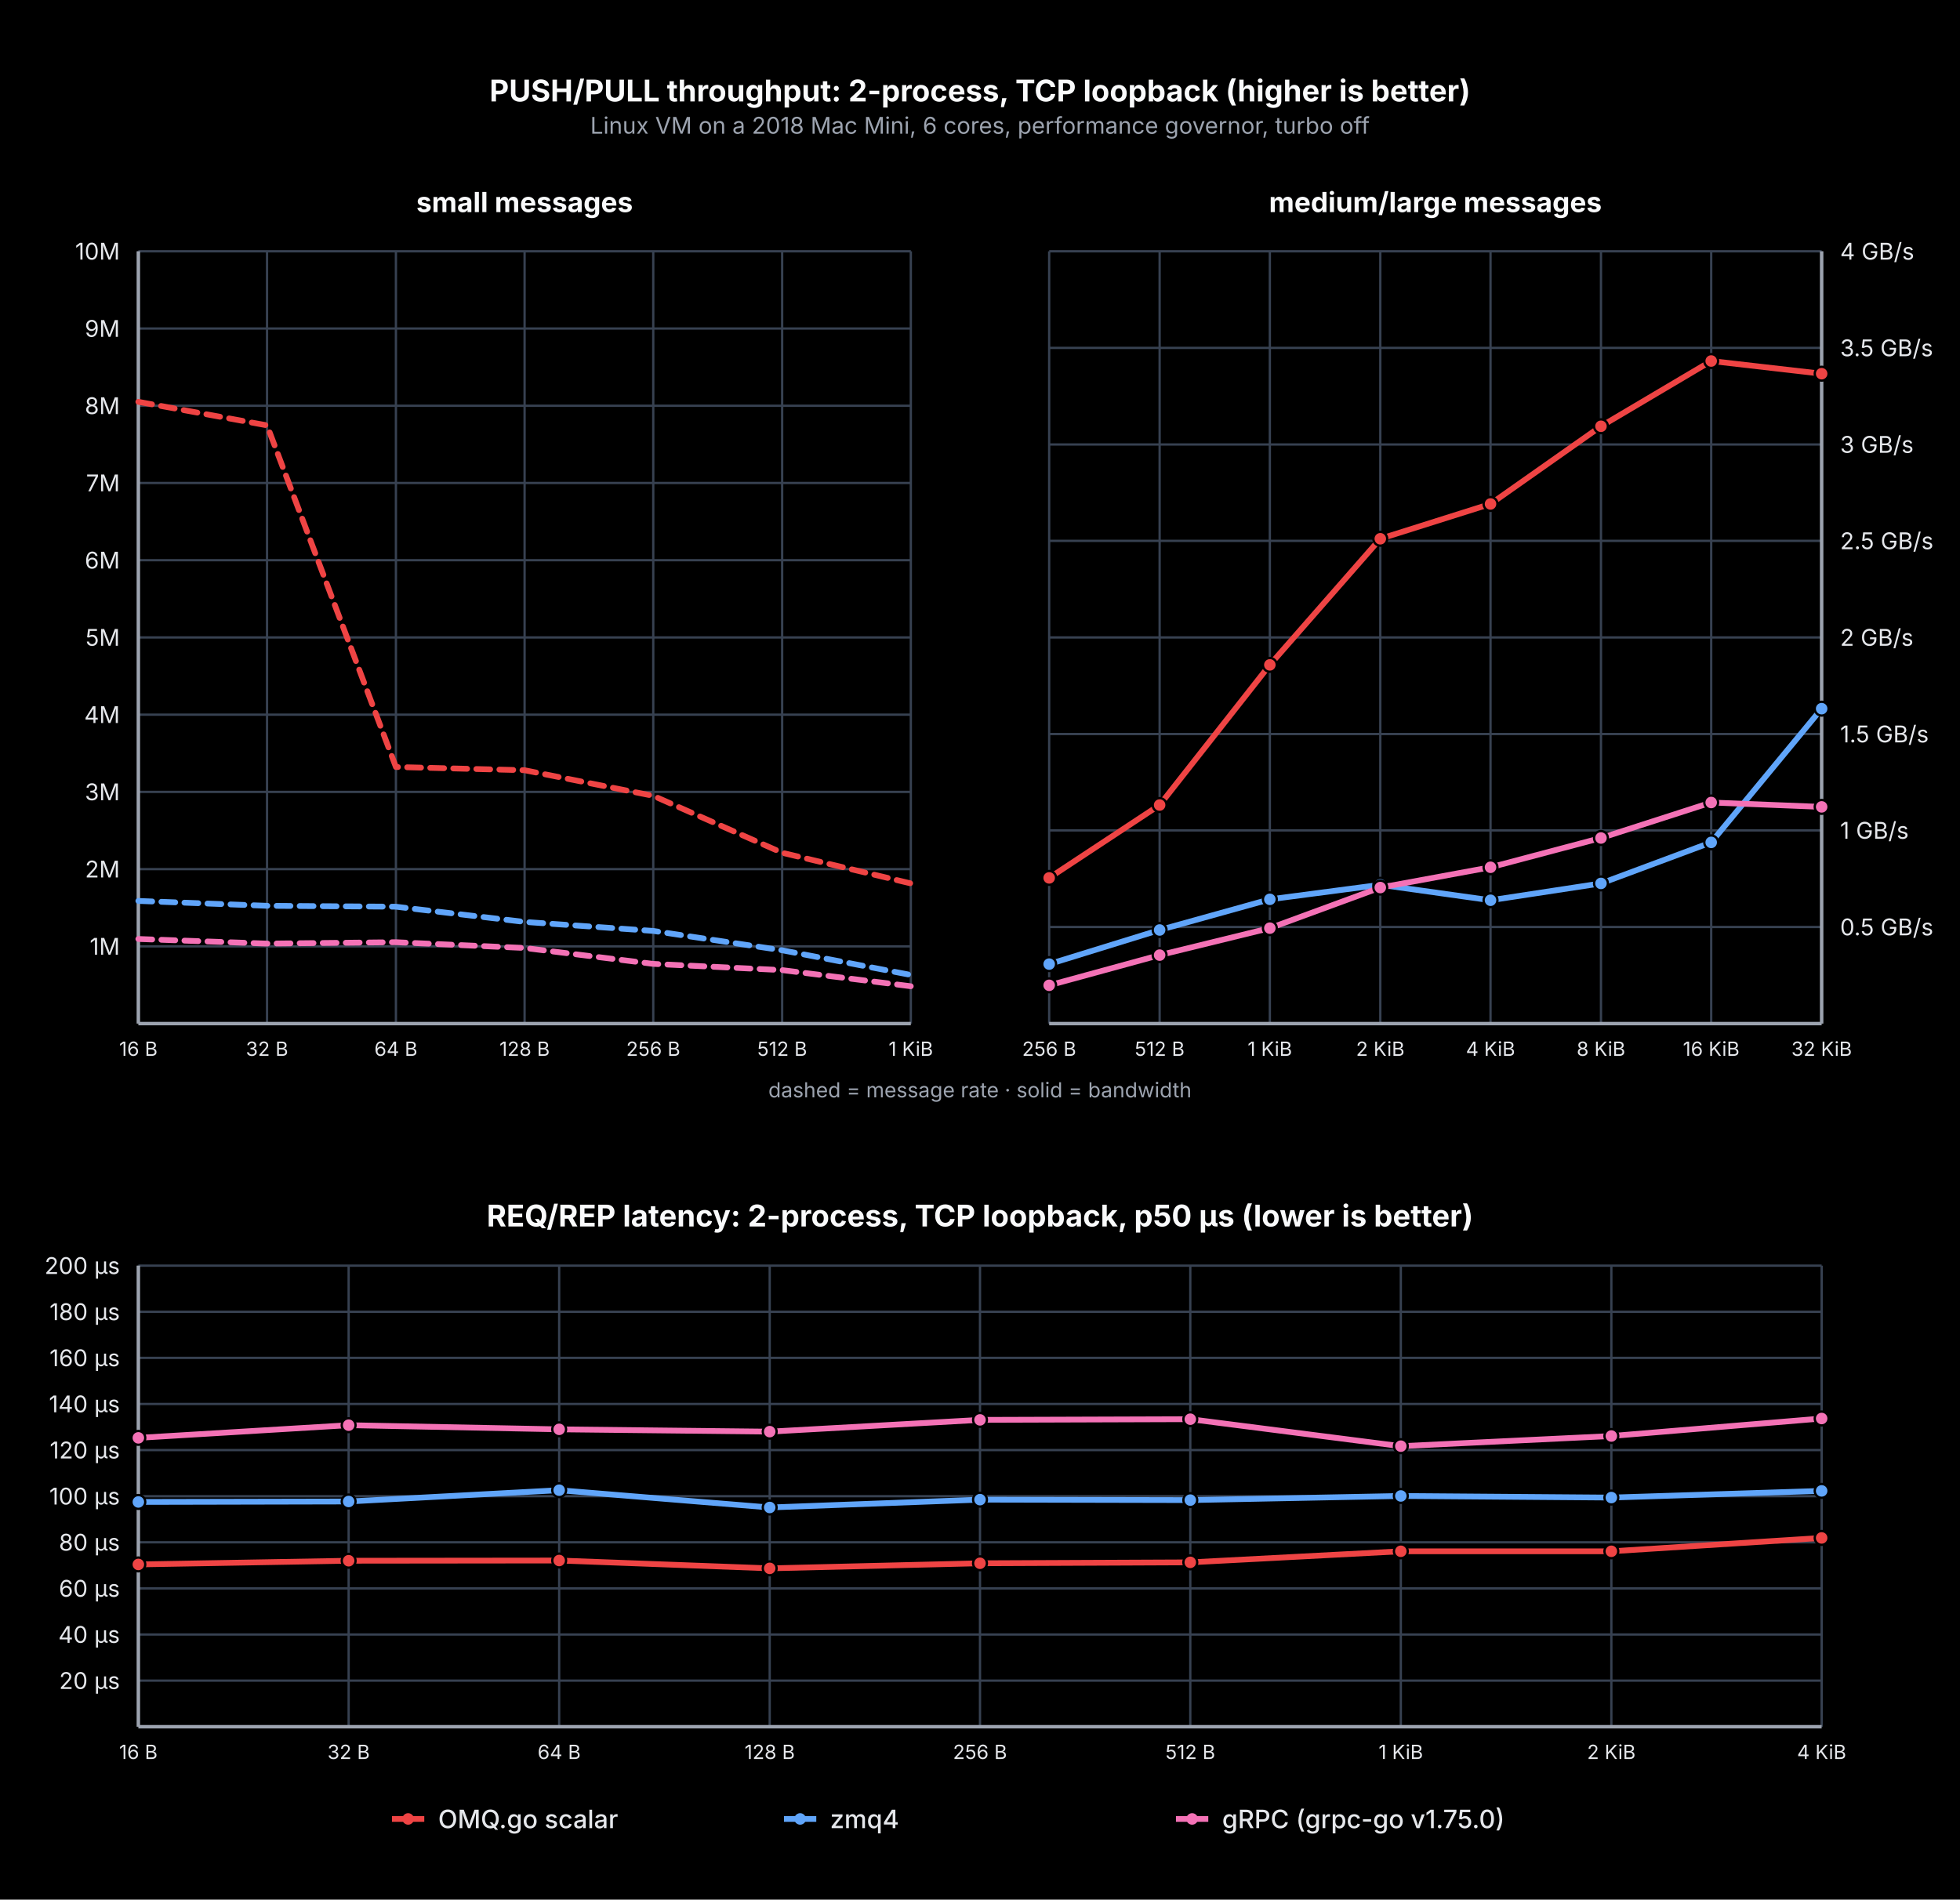
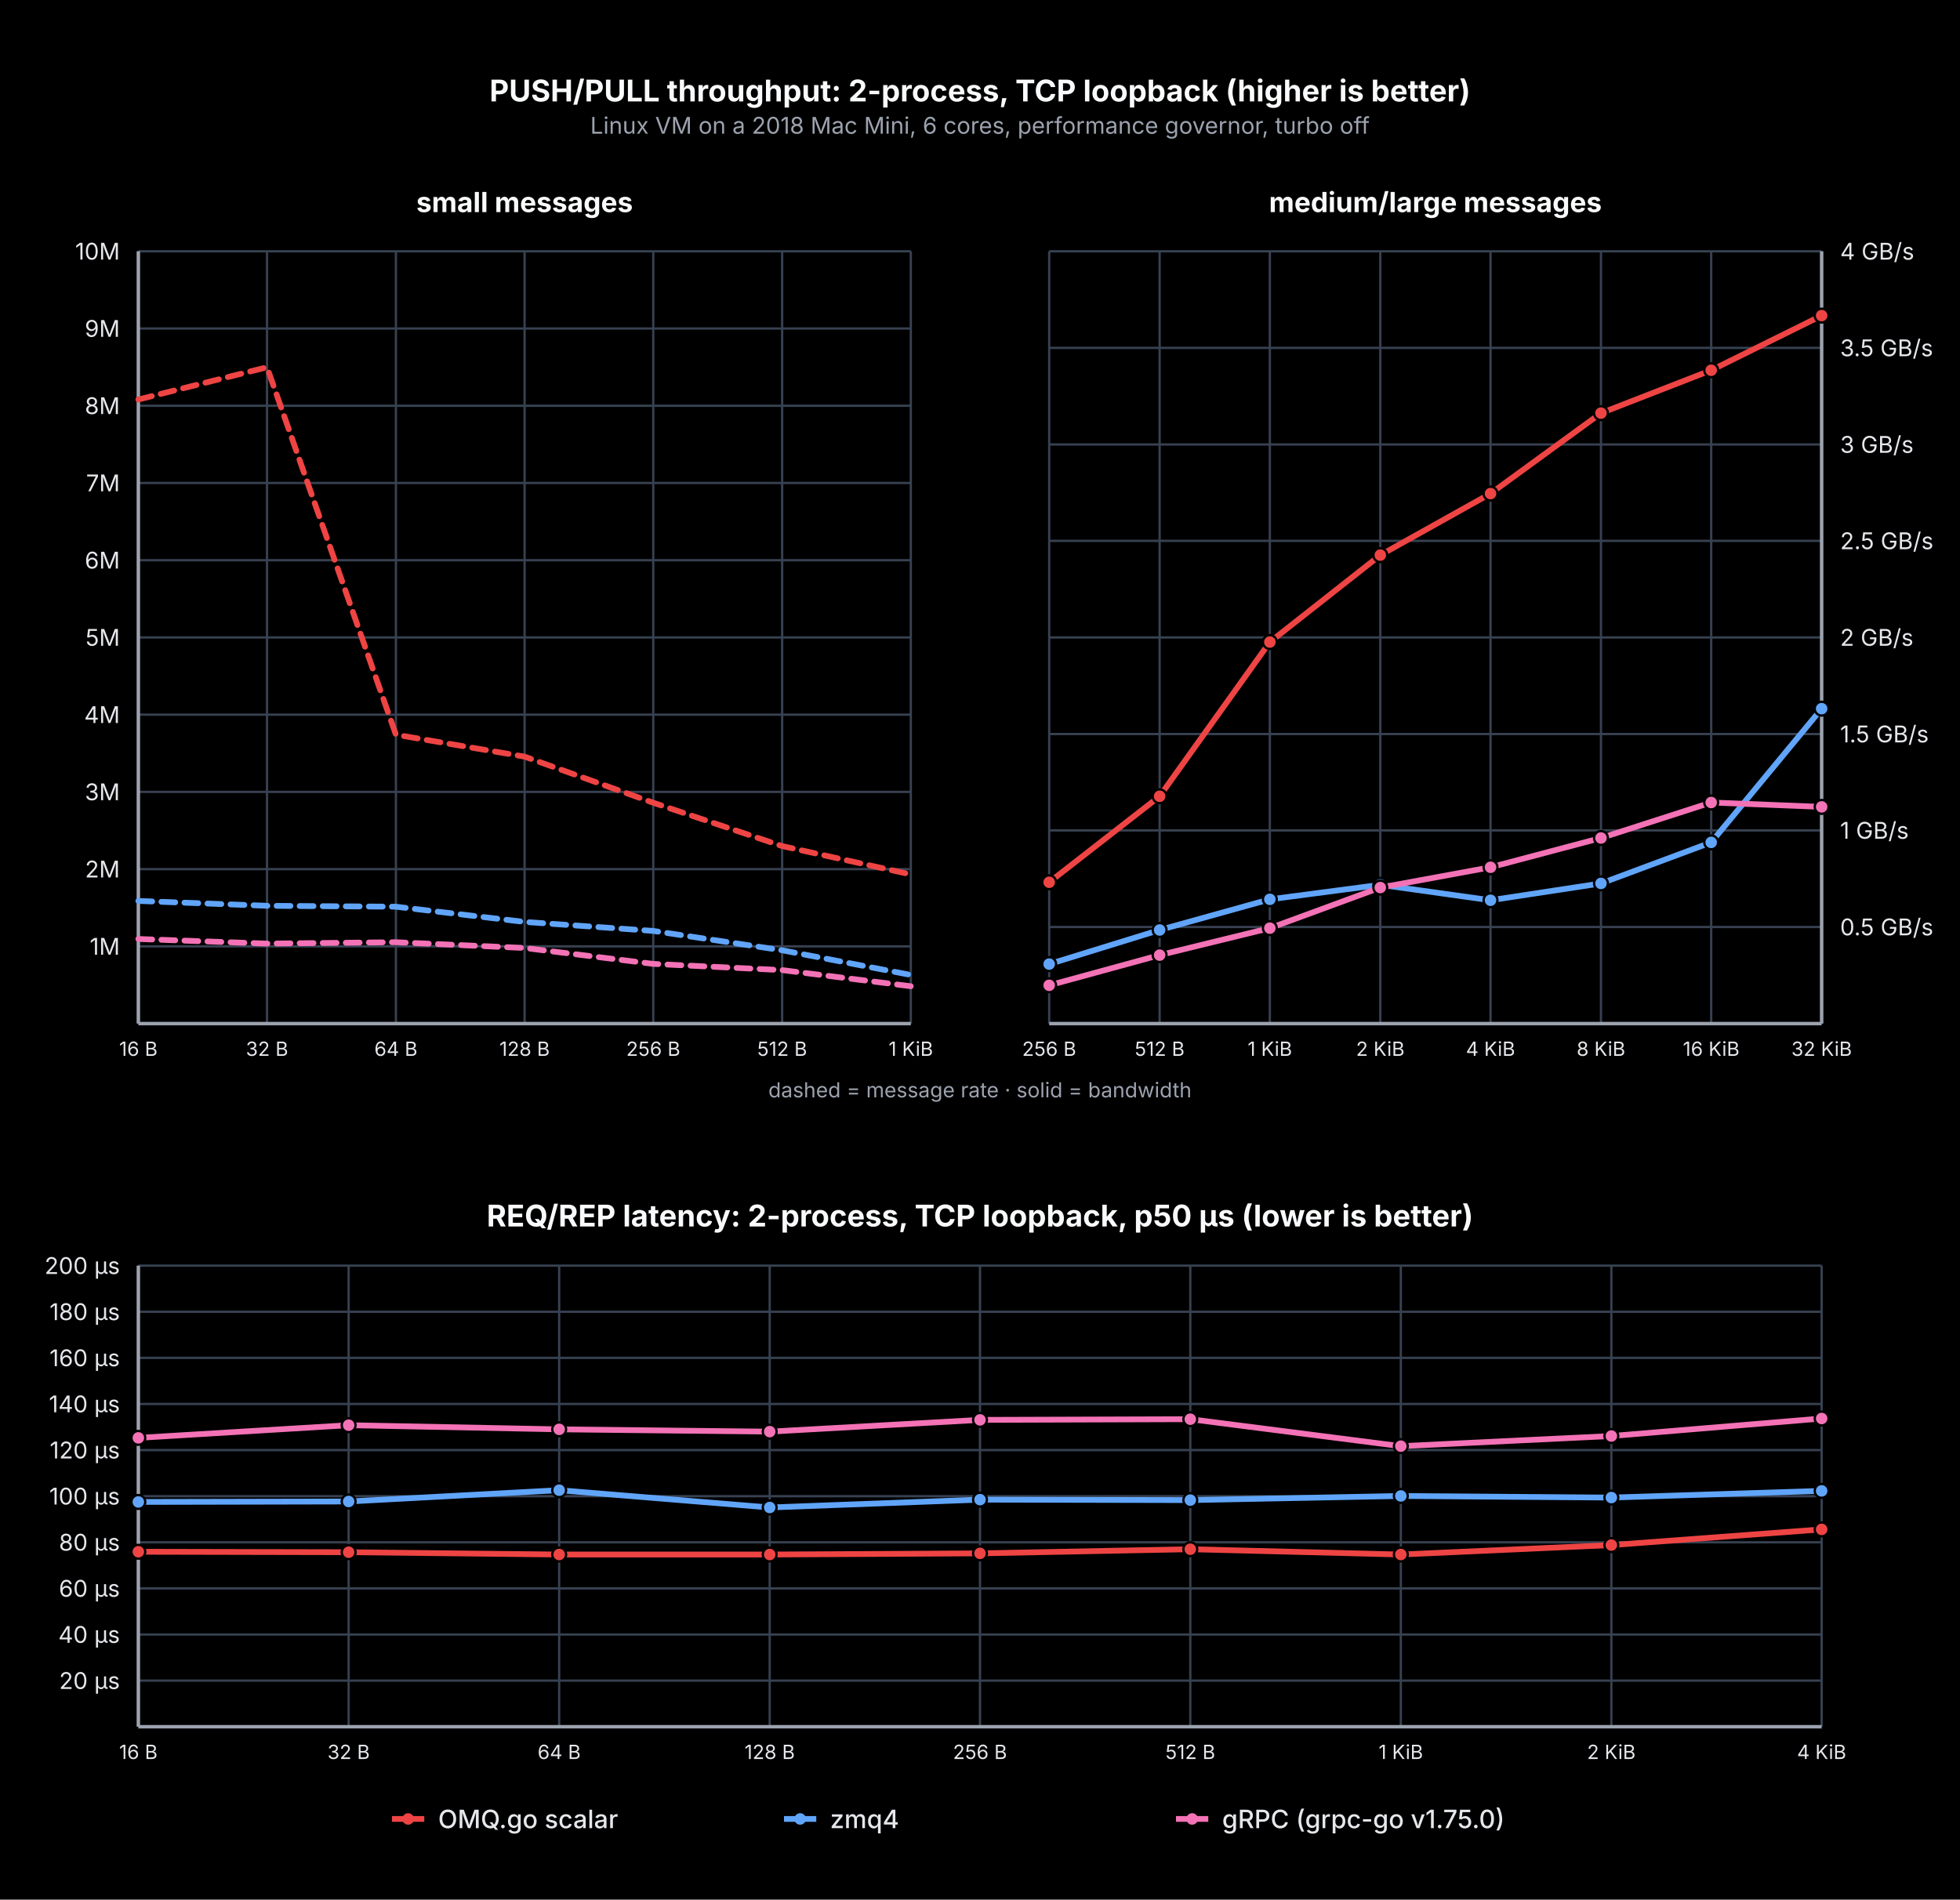
<svg xmlns="http://www.w3.org/2000/svg" viewBox="0 0 850 824" font-family="system-ui, -apple-system, sans-serif">
  <rect width="850" height="824" fill="#000000" />
  <text x="425.0" y="44" text-anchor="middle" fill="#f9fafb" font-size="13" font-weight="700">PUSH/PULL throughput: 2-process, TCP loopback (higher is better)</text>
  <text x="425.0" y="58" text-anchor="middle" fill="#9ca3af" font-size="10">Linux VM on a 2018 Mac Mini, 6 cores, performance governor, turbo off</text>
  <line x1="60" y1="410.5" x2="395" y2="410.5" stroke="#374151" stroke-width="1" />
  <text x="52" y="410.5" text-anchor="end" dominant-baseline="middle" fill="#e5e7eb" font-size="10">1M</text>
  <line x1="60" y1="377.0" x2="395" y2="377.0" stroke="#374151" stroke-width="1" />
  <text x="52" y="377.0" text-anchor="end" dominant-baseline="middle" fill="#e5e7eb" font-size="10">2M</text>
  <line x1="60" y1="343.5" x2="395" y2="343.5" stroke="#374151" stroke-width="1" />
  <text x="52" y="343.5" text-anchor="end" dominant-baseline="middle" fill="#e5e7eb" font-size="10">3M</text>
  <line x1="60" y1="310.0" x2="395" y2="310.0" stroke="#374151" stroke-width="1" />
  <text x="52" y="310.0" text-anchor="end" dominant-baseline="middle" fill="#e5e7eb" font-size="10">4M</text>
  <line x1="60" y1="276.5" x2="395" y2="276.5" stroke="#374151" stroke-width="1" />
  <text x="52" y="276.5" text-anchor="end" dominant-baseline="middle" fill="#e5e7eb" font-size="10">5M</text>
  <line x1="60" y1="243.0" x2="395" y2="243.0" stroke="#374151" stroke-width="1" />
  <text x="52" y="243.0" text-anchor="end" dominant-baseline="middle" fill="#e5e7eb" font-size="10">6M</text>
  <line x1="60" y1="209.5" x2="395" y2="209.5" stroke="#374151" stroke-width="1" />
  <text x="52" y="209.5" text-anchor="end" dominant-baseline="middle" fill="#e5e7eb" font-size="10">7M</text>
  <line x1="60" y1="176.0" x2="395" y2="176.0" stroke="#374151" stroke-width="1" />
  <text x="52" y="176.0" text-anchor="end" dominant-baseline="middle" fill="#e5e7eb" font-size="10">8M</text>
  <line x1="60" y1="142.5" x2="395" y2="142.5" stroke="#374151" stroke-width="1" />
  <text x="52" y="142.5" text-anchor="end" dominant-baseline="middle" fill="#e5e7eb" font-size="10">9M</text>
  <line x1="60" y1="109.0" x2="395" y2="109.0" stroke="#374151" stroke-width="1" />
  <text x="52" y="109.0" text-anchor="end" dominant-baseline="middle" fill="#e5e7eb" font-size="10">10M</text>
  <line x1="60.0" y1="109" x2="60.0" y2="444" stroke="#374151" stroke-width="1" />
  <line x1="115.8" y1="109" x2="115.8" y2="444" stroke="#374151" stroke-width="1" />
  <line x1="171.7" y1="109" x2="171.7" y2="444" stroke="#374151" stroke-width="1" />
  <line x1="227.5" y1="109" x2="227.5" y2="444" stroke="#374151" stroke-width="1" />
  <line x1="283.3" y1="109" x2="283.3" y2="444" stroke="#374151" stroke-width="1" />
  <line x1="339.2" y1="109" x2="339.2" y2="444" stroke="#374151" stroke-width="1" />
  <line x1="395.0" y1="109" x2="395.0" y2="444" stroke="#374151" stroke-width="1" />
  <line x1="60" y1="109" x2="60" y2="444" stroke="#9ca3af" stroke-width="1.5" />
  <line x1="60" y1="444" x2="395" y2="444" stroke="#9ca3af" stroke-width="1.5" />
  <line x1="455" y1="402.1" x2="790" y2="402.1" stroke="#374151" stroke-width="1" />
  <text x="798" y="402.1" text-anchor="start" dominant-baseline="middle" fill="#e5e7eb" font-size="10">0.5 GB/s</text>
  <line x1="455" y1="360.2" x2="790" y2="360.2" stroke="#374151" stroke-width="1" />
  <text x="798" y="360.2" text-anchor="start" dominant-baseline="middle" fill="#e5e7eb" font-size="10">1 GB/s</text>
  <line x1="455" y1="318.4" x2="790" y2="318.4" stroke="#374151" stroke-width="1" />
  <text x="798" y="318.4" text-anchor="start" dominant-baseline="middle" fill="#e5e7eb" font-size="10">1.5 GB/s</text>
  <line x1="455" y1="276.5" x2="790" y2="276.5" stroke="#374151" stroke-width="1" />
  <text x="798" y="276.5" text-anchor="start" dominant-baseline="middle" fill="#e5e7eb" font-size="10">2 GB/s</text>
  <line x1="455" y1="234.6" x2="790" y2="234.6" stroke="#374151" stroke-width="1" />
  <text x="798" y="234.6" text-anchor="start" dominant-baseline="middle" fill="#e5e7eb" font-size="10">2.5 GB/s</text>
  <line x1="455" y1="192.8" x2="790" y2="192.8" stroke="#374151" stroke-width="1" />
  <text x="798" y="192.8" text-anchor="start" dominant-baseline="middle" fill="#e5e7eb" font-size="10">3 GB/s</text>
  <line x1="455" y1="150.9" x2="790" y2="150.9" stroke="#374151" stroke-width="1" />
  <text x="798" y="150.9" text-anchor="start" dominant-baseline="middle" fill="#e5e7eb" font-size="10">3.5 GB/s</text>
  <line x1="455" y1="109.0" x2="790" y2="109.0" stroke="#374151" stroke-width="1" />
  <text x="798" y="109.0" text-anchor="start" dominant-baseline="middle" fill="#e5e7eb" font-size="10">4 GB/s</text>
  <line x1="455.0" y1="109" x2="455.0" y2="444" stroke="#374151" stroke-width="1" />
  <line x1="502.9" y1="109" x2="502.9" y2="444" stroke="#374151" stroke-width="1" />
  <line x1="550.7" y1="109" x2="550.7" y2="444" stroke="#374151" stroke-width="1" />
  <line x1="598.6" y1="109" x2="598.6" y2="444" stroke="#374151" stroke-width="1" />
  <line x1="646.4" y1="109" x2="646.4" y2="444" stroke="#374151" stroke-width="1" />
  <line x1="694.3" y1="109" x2="694.3" y2="444" stroke="#374151" stroke-width="1" />
  <line x1="742.1" y1="109" x2="742.1" y2="444" stroke="#374151" stroke-width="1" />
  <line x1="790.0" y1="109" x2="790.0" y2="444" stroke="#374151" stroke-width="1" />
  <line x1="790" y1="109" x2="790" y2="444" stroke="#9ca3af" stroke-width="1.5" />
  <line x1="455" y1="444" x2="790" y2="444" stroke="#9ca3af" stroke-width="1.5" />
  <text x="227.5" y="92" text-anchor="middle" fill="#f9fafb" font-size="12" font-weight="700">small messages</text>
  <text x="622.5" y="92" text-anchor="middle" fill="#f9fafb" font-size="12" font-weight="700">medium/large messages</text>
-   <polyline points="60.0,174.3 115.8,184.5 171.7,332.7 227.5,334.1 283.3,345.2 339.2,369.9 395.0,383.2" fill="none" stroke="#ef4444" stroke-width="2.5" stroke-linecap="round" stroke-linejoin="round" stroke-dasharray="6,4" />
+   <polyline points="60.0,173.3 115.8,159.3 171.7,318.7 227.5,328.2 283.3,348.2 339.2,367.0 395.0,379.3" fill="none" stroke="#ef4444" stroke-width="2.5" stroke-linecap="round" stroke-linejoin="round" stroke-dasharray="6,4" />
  <polyline points="60.0,390.8 115.8,392.9 171.7,393.3 227.5,399.9 283.3,403.8 339.2,412.2 395.0,422.9" fill="none" stroke="#60a5fa" stroke-width="2.5" stroke-linecap="round" stroke-linejoin="round" stroke-dasharray="6,4" />
  <polyline points="60.0,407.3 115.8,409.3 171.7,408.7 227.5,411.2 283.3,418.1 339.2,420.8 395.0,427.8" fill="none" stroke="#f472b6" stroke-width="2.5" stroke-linecap="round" stroke-linejoin="round" stroke-dasharray="6,4" />
-   <polyline points="455.0,380.8 502.9,349.2 550.7,288.4 598.6,233.7 646.4,218.6 694.3,184.9 742.1,156.6 790.0,162.1" fill="none" stroke="#ef4444" stroke-width="2.5" stroke-linecap="round" stroke-linejoin="round" />
-   <circle cx="455.0" cy="380.8" r="3" fill="#ef4444" stroke="#000000" stroke-width="1" />
-   <circle cx="502.9" cy="349.2" r="3" fill="#ef4444" stroke="#000000" stroke-width="1" />
-   <circle cx="550.7" cy="288.4" r="3" fill="#ef4444" stroke="#000000" stroke-width="1" />
-   <circle cx="598.6" cy="233.7" r="3" fill="#ef4444" stroke="#000000" stroke-width="1" />
-   <circle cx="646.4" cy="218.6" r="3" fill="#ef4444" stroke="#000000" stroke-width="1" />
-   <circle cx="694.3" cy="184.9" r="3" fill="#ef4444" stroke="#000000" stroke-width="1" />
-   <circle cx="742.1" cy="156.6" r="3" fill="#ef4444" stroke="#000000" stroke-width="1" />
-   <circle cx="790.0" cy="162.1" r="3" fill="#ef4444" stroke="#000000" stroke-width="1" />
+   <polyline points="455.0,382.7 502.9,345.4 550.7,278.5 598.6,240.8 646.4,214.1 694.3,179.2 742.1,160.6 790.0,136.9" fill="none" stroke="#ef4444" stroke-width="2.5" stroke-linecap="round" stroke-linejoin="round" />
+   <circle cx="455.0" cy="382.7" r="3" fill="#ef4444" stroke="#000000" stroke-width="1" />
+   <circle cx="502.9" cy="345.4" r="3" fill="#ef4444" stroke="#000000" stroke-width="1" />
+   <circle cx="550.7" cy="278.5" r="3" fill="#ef4444" stroke="#000000" stroke-width="1" />
+   <circle cx="598.6" cy="240.8" r="3" fill="#ef4444" stroke="#000000" stroke-width="1" />
+   <circle cx="646.4" cy="214.1" r="3" fill="#ef4444" stroke="#000000" stroke-width="1" />
+   <circle cx="694.3" cy="179.2" r="3" fill="#ef4444" stroke="#000000" stroke-width="1" />
+   <circle cx="742.1" cy="160.6" r="3" fill="#ef4444" stroke="#000000" stroke-width="1" />
+   <circle cx="790.0" cy="136.9" r="3" fill="#ef4444" stroke="#000000" stroke-width="1" />
  <polyline points="455.0,418.2 502.9,403.4 550.7,390.1 598.6,383.8 646.4,390.5 694.3,383.2 742.1,365.4 790.0,307.4" fill="none" stroke="#60a5fa" stroke-width="2.5" stroke-linecap="round" stroke-linejoin="round" />
  <circle cx="455.0" cy="418.2" r="3" fill="#60a5fa" stroke="#000000" stroke-width="1" />
  <circle cx="502.9" cy="403.4" r="3" fill="#60a5fa" stroke="#000000" stroke-width="1" />
  <circle cx="550.7" cy="390.1" r="3" fill="#60a5fa" stroke="#000000" stroke-width="1" />
  <circle cx="598.6" cy="383.8" r="3" fill="#60a5fa" stroke="#000000" stroke-width="1" />
  <circle cx="646.4" cy="390.5" r="3" fill="#60a5fa" stroke="#000000" stroke-width="1" />
  <circle cx="694.3" cy="383.2" r="3" fill="#60a5fa" stroke="#000000" stroke-width="1" />
  <circle cx="742.1" cy="365.4" r="3" fill="#60a5fa" stroke="#000000" stroke-width="1" />
  <circle cx="790.0" cy="307.4" r="3" fill="#60a5fa" stroke="#000000" stroke-width="1" />
  <polyline points="455.0,427.4 502.9,414.3 550.7,402.6 598.6,385.0 646.4,376.2 694.3,363.5 742.1,348.1 790.0,350.0" fill="none" stroke="#f472b6" stroke-width="2.5" stroke-linecap="round" stroke-linejoin="round" />
  <circle cx="455.0" cy="427.4" r="3" fill="#f472b6" stroke="#000000" stroke-width="1" />
  <circle cx="502.9" cy="414.3" r="3" fill="#f472b6" stroke="#000000" stroke-width="1" />
  <circle cx="550.7" cy="402.6" r="3" fill="#f472b6" stroke="#000000" stroke-width="1" />
  <circle cx="598.6" cy="385.0" r="3" fill="#f472b6" stroke="#000000" stroke-width="1" />
  <circle cx="646.4" cy="376.2" r="3" fill="#f472b6" stroke="#000000" stroke-width="1" />
  <circle cx="694.3" cy="363.5" r="3" fill="#f472b6" stroke="#000000" stroke-width="1" />
  <circle cx="742.1" cy="348.1" r="3" fill="#f472b6" stroke="#000000" stroke-width="1" />
  <circle cx="790.0" cy="350.0" r="3" fill="#f472b6" stroke="#000000" stroke-width="1" />
  <text x="60.0" y="458" text-anchor="middle" fill="#e5e7eb" font-size="8.5">16 B</text>
  <text x="115.8" y="458" text-anchor="middle" fill="#e5e7eb" font-size="8.5">32 B</text>
  <text x="171.7" y="458" text-anchor="middle" fill="#e5e7eb" font-size="8.5">64 B</text>
  <text x="227.5" y="458" text-anchor="middle" fill="#e5e7eb" font-size="8.5">128 B</text>
  <text x="283.3" y="458" text-anchor="middle" fill="#e5e7eb" font-size="8.5">256 B</text>
  <text x="339.2" y="458" text-anchor="middle" fill="#e5e7eb" font-size="8.5">512 B</text>
  <text x="395.0" y="458" text-anchor="middle" fill="#e5e7eb" font-size="8.5">1 KiB</text>
  <text x="455.0" y="458" text-anchor="middle" fill="#e5e7eb" font-size="8.5">256 B</text>
  <text x="502.9" y="458" text-anchor="middle" fill="#e5e7eb" font-size="8.5">512 B</text>
  <text x="550.7" y="458" text-anchor="middle" fill="#e5e7eb" font-size="8.5">1 KiB</text>
  <text x="598.6" y="458" text-anchor="middle" fill="#e5e7eb" font-size="8.5">2 KiB</text>
  <text x="646.4" y="458" text-anchor="middle" fill="#e5e7eb" font-size="8.5">4 KiB</text>
  <text x="694.3" y="458" text-anchor="middle" fill="#e5e7eb" font-size="8.5">8 KiB</text>
  <text x="742.1" y="458" text-anchor="middle" fill="#e5e7eb" font-size="8.5">16 KiB</text>
  <text x="790.0" y="458" text-anchor="middle" fill="#e5e7eb" font-size="8.5">32 KiB</text>
  <text x="425.0" y="476" text-anchor="middle" fill="#9ca3af" font-size="9">dashed = message rate · solid = bandwidth</text>
  <text x="425.0" y="532" text-anchor="middle" fill="#f9fafb" font-size="13" font-weight="700">REQ/REP latency: 2-process, TCP loopback, p50 μs (lower is better)</text>
  <line x1="60" y1="729.0" x2="790" y2="729.0" stroke="#374151" stroke-width="1" />
  <text x="52" y="729.0" text-anchor="end" dominant-baseline="middle" fill="#e5e7eb" font-size="10">20 μs</text>
  <line x1="60" y1="709.0" x2="790" y2="709.0" stroke="#374151" stroke-width="1" />
  <text x="52" y="709.0" text-anchor="end" dominant-baseline="middle" fill="#e5e7eb" font-size="10">40 μs</text>
  <line x1="60" y1="689.0" x2="790" y2="689.0" stroke="#374151" stroke-width="1" />
  <text x="52" y="689.0" text-anchor="end" dominant-baseline="middle" fill="#e5e7eb" font-size="10">60 μs</text>
  <line x1="60" y1="669.0" x2="790" y2="669.0" stroke="#374151" stroke-width="1" />
  <text x="52" y="669.0" text-anchor="end" dominant-baseline="middle" fill="#e5e7eb" font-size="10">80 μs</text>
  <line x1="60" y1="649.0" x2="790" y2="649.0" stroke="#374151" stroke-width="1" />
  <text x="52" y="649.0" text-anchor="end" dominant-baseline="middle" fill="#e5e7eb" font-size="10">100 μs</text>
  <line x1="60" y1="629.0" x2="790" y2="629.0" stroke="#374151" stroke-width="1" />
  <text x="52" y="629.0" text-anchor="end" dominant-baseline="middle" fill="#e5e7eb" font-size="10">120 μs</text>
  <line x1="60" y1="609.0" x2="790" y2="609.0" stroke="#374151" stroke-width="1" />
  <text x="52" y="609.0" text-anchor="end" dominant-baseline="middle" fill="#e5e7eb" font-size="10">140 μs</text>
  <line x1="60" y1="589.0" x2="790" y2="589.0" stroke="#374151" stroke-width="1" />
  <text x="52" y="589.0" text-anchor="end" dominant-baseline="middle" fill="#e5e7eb" font-size="10">160 μs</text>
  <line x1="60" y1="569.0" x2="790" y2="569.0" stroke="#374151" stroke-width="1" />
  <text x="52" y="569.0" text-anchor="end" dominant-baseline="middle" fill="#e5e7eb" font-size="10">180 μs</text>
  <line x1="60" y1="549.0" x2="790" y2="549.0" stroke="#374151" stroke-width="1" />
  <text x="52" y="549.0" text-anchor="end" dominant-baseline="middle" fill="#e5e7eb" font-size="10">200 μs</text>
  <line x1="60.0" y1="549" x2="60.0" y2="749" stroke="#374151" stroke-width="1" />
  <line x1="151.2" y1="549" x2="151.2" y2="749" stroke="#374151" stroke-width="1" />
  <line x1="242.5" y1="549" x2="242.5" y2="749" stroke="#374151" stroke-width="1" />
  <line x1="333.8" y1="549" x2="333.8" y2="749" stroke="#374151" stroke-width="1" />
  <line x1="425.0" y1="549" x2="425.0" y2="749" stroke="#374151" stroke-width="1" />
  <line x1="516.2" y1="549" x2="516.2" y2="749" stroke="#374151" stroke-width="1" />
  <line x1="607.5" y1="549" x2="607.5" y2="749" stroke="#374151" stroke-width="1" />
  <line x1="698.8" y1="549" x2="698.8" y2="749" stroke="#374151" stroke-width="1" />
  <line x1="790.0" y1="549" x2="790.0" y2="749" stroke="#374151" stroke-width="1" />
  <line x1="60" y1="549" x2="60" y2="749" stroke="#9ca3af" stroke-width="1.5" />
  <line x1="60" y1="749" x2="790" y2="749" stroke="#9ca3af" stroke-width="1.5" />
-   <polyline points="60.0,678.6 151.2,677.0 242.5,676.9 333.8,680.3 425.0,678.1 516.2,677.7 607.5,672.9 698.8,672.9 790.0,667.1" fill="none" stroke="#ef4444" stroke-width="2.5" stroke-linecap="round" stroke-linejoin="round" />
-   <circle cx="60.0" cy="678.6" r="3" fill="#ef4444" stroke="#000000" stroke-width="1" />
-   <circle cx="151.2" cy="677.0" r="3" fill="#ef4444" stroke="#000000" stroke-width="1" />
-   <circle cx="242.5" cy="676.9" r="3" fill="#ef4444" stroke="#000000" stroke-width="1" />
-   <circle cx="333.8" cy="680.3" r="3" fill="#ef4444" stroke="#000000" stroke-width="1" />
-   <circle cx="425.0" cy="678.1" r="3" fill="#ef4444" stroke="#000000" stroke-width="1" />
-   <circle cx="516.2" cy="677.7" r="3" fill="#ef4444" stroke="#000000" stroke-width="1" />
-   <circle cx="607.5" cy="672.9" r="3" fill="#ef4444" stroke="#000000" stroke-width="1" />
-   <circle cx="698.8" cy="672.9" r="3" fill="#ef4444" stroke="#000000" stroke-width="1" />
-   <circle cx="790.0" cy="667.1" r="3" fill="#ef4444" stroke="#000000" stroke-width="1" />
+   <polyline points="60.0,673.1 151.2,673.3 242.5,674.3 333.8,674.3 425.0,673.8 516.2,672.0 607.5,674.3 698.8,670.2 790.0,663.4" fill="none" stroke="#ef4444" stroke-width="2.5" stroke-linecap="round" stroke-linejoin="round" />
+   <circle cx="60.0" cy="673.1" r="3" fill="#ef4444" stroke="#000000" stroke-width="1" />
+   <circle cx="151.2" cy="673.3" r="3" fill="#ef4444" stroke="#000000" stroke-width="1" />
+   <circle cx="242.5" cy="674.3" r="3" fill="#ef4444" stroke="#000000" stroke-width="1" />
+   <circle cx="333.8" cy="674.3" r="3" fill="#ef4444" stroke="#000000" stroke-width="1" />
+   <circle cx="425.0" cy="673.8" r="3" fill="#ef4444" stroke="#000000" stroke-width="1" />
+   <circle cx="516.2" cy="672.0" r="3" fill="#ef4444" stroke="#000000" stroke-width="1" />
+   <circle cx="607.5" cy="674.3" r="3" fill="#ef4444" stroke="#000000" stroke-width="1" />
+   <circle cx="698.8" cy="670.2" r="3" fill="#ef4444" stroke="#000000" stroke-width="1" />
+   <circle cx="790.0" cy="663.4" r="3" fill="#ef4444" stroke="#000000" stroke-width="1" />
  <polyline points="60.0,651.5 151.2,651.3 242.5,646.4 333.8,653.9 425.0,650.5 516.2,650.7 607.5,648.9 698.8,649.6 790.0,646.7" fill="none" stroke="#60a5fa" stroke-width="2.5" stroke-linecap="round" stroke-linejoin="round" />
  <circle cx="60.0" cy="651.5" r="3" fill="#60a5fa" stroke="#000000" stroke-width="1" />
  <circle cx="151.2" cy="651.3" r="3" fill="#60a5fa" stroke="#000000" stroke-width="1" />
  <circle cx="242.5" cy="646.4" r="3" fill="#60a5fa" stroke="#000000" stroke-width="1" />
  <circle cx="333.8" cy="653.9" r="3" fill="#60a5fa" stroke="#000000" stroke-width="1" />
  <circle cx="425.0" cy="650.5" r="3" fill="#60a5fa" stroke="#000000" stroke-width="1" />
  <circle cx="516.2" cy="650.7" r="3" fill="#60a5fa" stroke="#000000" stroke-width="1" />
  <circle cx="607.5" cy="648.9" r="3" fill="#60a5fa" stroke="#000000" stroke-width="1" />
  <circle cx="698.8" cy="649.6" r="3" fill="#60a5fa" stroke="#000000" stroke-width="1" />
  <circle cx="790.0" cy="646.7" r="3" fill="#60a5fa" stroke="#000000" stroke-width="1" />
  <polyline points="60.0,623.7 151.2,618.2 242.5,620.0 333.8,621.0 425.0,615.9 516.2,615.6 607.5,627.3 698.8,622.9 790.0,615.3" fill="none" stroke="#f472b6" stroke-width="2.5" stroke-linecap="round" stroke-linejoin="round" />
  <circle cx="60.0" cy="623.7" r="3" fill="#f472b6" stroke="#000000" stroke-width="1" />
  <circle cx="151.2" cy="618.2" r="3" fill="#f472b6" stroke="#000000" stroke-width="1" />
  <circle cx="242.5" cy="620.0" r="3" fill="#f472b6" stroke="#000000" stroke-width="1" />
  <circle cx="333.8" cy="621.0" r="3" fill="#f472b6" stroke="#000000" stroke-width="1" />
  <circle cx="425.0" cy="615.9" r="3" fill="#f472b6" stroke="#000000" stroke-width="1" />
  <circle cx="516.2" cy="615.6" r="3" fill="#f472b6" stroke="#000000" stroke-width="1" />
  <circle cx="607.5" cy="627.3" r="3" fill="#f472b6" stroke="#000000" stroke-width="1" />
  <circle cx="698.8" cy="622.9" r="3" fill="#f472b6" stroke="#000000" stroke-width="1" />
  <circle cx="790.0" cy="615.3" r="3" fill="#f472b6" stroke="#000000" stroke-width="1" />
  <text x="60.0" y="763" text-anchor="middle" fill="#e5e7eb" font-size="8.5">16 B</text>
  <text x="151.2" y="763" text-anchor="middle" fill="#e5e7eb" font-size="8.5">32 B</text>
  <text x="242.5" y="763" text-anchor="middle" fill="#e5e7eb" font-size="8.5">64 B</text>
  <text x="333.8" y="763" text-anchor="middle" fill="#e5e7eb" font-size="8.5">128 B</text>
  <text x="425.0" y="763" text-anchor="middle" fill="#e5e7eb" font-size="8.5">256 B</text>
  <text x="516.2" y="763" text-anchor="middle" fill="#e5e7eb" font-size="8.5">512 B</text>
  <text x="607.5" y="763" text-anchor="middle" fill="#e5e7eb" font-size="8.5">1 KiB</text>
  <text x="698.8" y="763" text-anchor="middle" fill="#e5e7eb" font-size="8.5">2 KiB</text>
  <text x="790.0" y="763" text-anchor="middle" fill="#e5e7eb" font-size="8.5">4 KiB</text>
  <line x1="170" y1="789" x2="184" y2="789" stroke="#ef4444" stroke-width="2.5" />
  <circle cx="177" cy="789" r="2.5" fill="#ef4444" />
  <text x="190" y="793" fill="#e5e7eb" font-size="11" font-weight="500">OMQ.go scalar</text>
  <line x1="340" y1="789" x2="354" y2="789" stroke="#60a5fa" stroke-width="2.5" />
  <circle cx="347" cy="789" r="2.5" fill="#60a5fa" />
  <text x="360" y="793" fill="#e5e7eb" font-size="11" font-weight="500">zmq4</text>
  <line x1="510" y1="789" x2="524" y2="789" stroke="#f472b6" stroke-width="2.5" />
  <circle cx="517" cy="789" r="2.5" fill="#f472b6" />
  <text x="530" y="793" fill="#e5e7eb" font-size="11" font-weight="500">gRPC (grpc-go v1.75.0)</text>
</svg>
